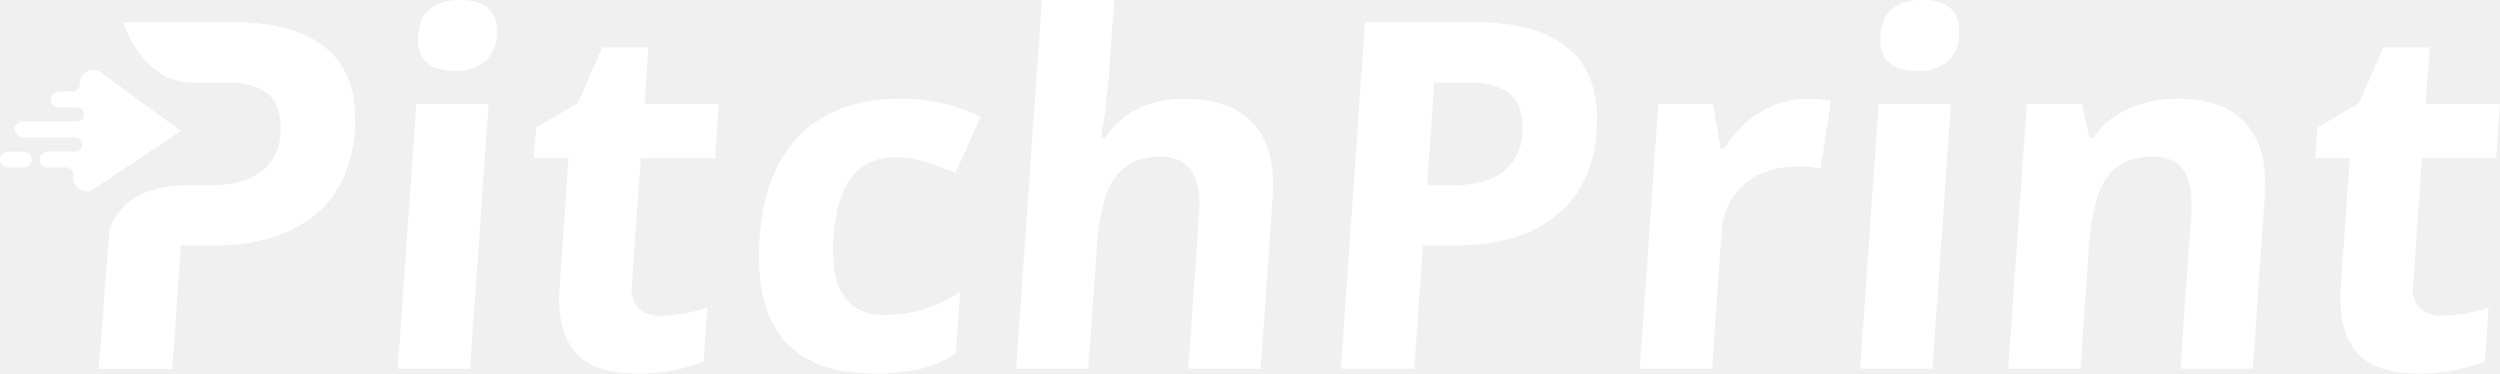
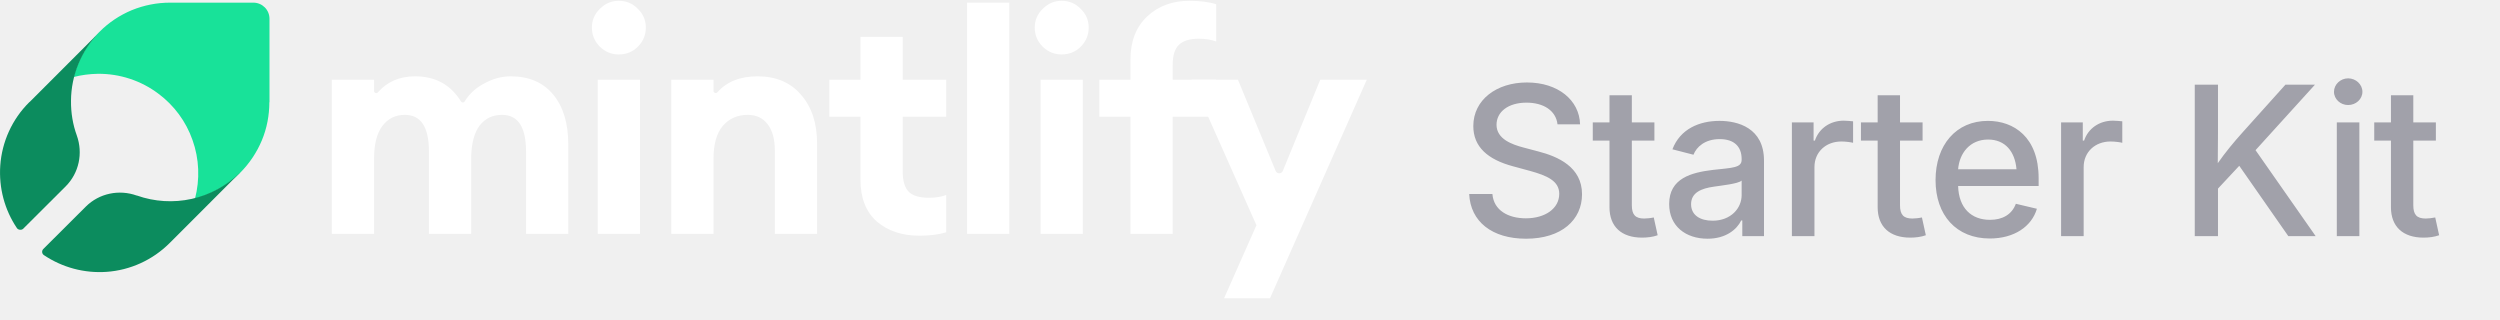
- <svg xmlns="http://www.w3.org/2000/svg" id="Layer_1" data-name="Layer 1" viewBox="0 0 2008.08 300">
-   <defs>
-     <style>.cls-1{fill:#fff;}</style>
-   </defs>
-   <g id="Group_8" data-name="Group 8">
-     <path id="Path_17" data-name="Path 17" class="cls-1" d="M-434.58-584.65q-31.6,0-33.58,28.36-2,28.54,29.65,28.55a35.11,35.11,0,0,0,24.19-7.52,29.72,29.72,0,0,0,9.37-21Q-403-584.66-434.58-584.65Zm467.46,0L12.17-288.49h58l7-100.12q2.61-37.11,14.61-53.66t36.37-16.56q34.27,0,31,46.06l-8.69,124.29H208.6l9.7-138.76q2.64-37.68-15.36-57.86t-55.51-20.18q-42.21,0-63.83,31.21H80.54l2.53-17.13q3.15-26.07,3.65-33.12l4.22-60.34Zm707.09,0q-31.59,0-33.57,28.36-2,28.54,29.6,28.55a35.19,35.19,0,0,0,24.22-7.52,29.74,29.74,0,0,0,9.37-21q2-28.37-29.62-28.36ZM-705.16-566.76S-690-518-649.53-518.42h26.82q24.19,0,34.8,9.92t9.19,30.67a40.6,40.6,0,0,1-15.7,31.31q-14.26,10.75-41.49,10.75h-19.41c-53.94.27-60.92,36.59-60.92,36.59l-8.41,110.73h59l6.92-99h25.31q51.78,0,81.51-23.79T-519-479.93q3-43.2-21.81-65t-75.46-21.79Zm997.56,0L273-288.51h59l6.91-99h25.32q51.76,0,81.5-23.79T478.56-480q3-43.2-21.82-65t-75.47-21.79Zm-612.59,20.18-19.88,44.91-33.33,19.42-1.71,24.55h27.79l-7.17,102.59q-2.49,35.21,12.18,52.82t49.49,17.58a135.24,135.24,0,0,0,54-9.7l3-43.21a130.72,130.72,0,0,1-37,6.67,25.72,25.72,0,0,1-18-5.91,21.33,21.33,0,0,1-5.67-18.26l7.17-102.58h59.59l3-43.59h-59.57l3.15-45.3Zm1430.74,0-19.88,44.91-33.34,19.42-1.71,24.55h27.79l-7.17,102.59q-2.48,35.21,12.2,52.82t49.49,17.58a135.29,135.29,0,0,0,54-9.7l3-43.21a130.59,130.59,0,0,1-37,6.67,25.67,25.67,0,0,1-18-5.9,21.36,21.36,0,0,1-5.66-18.27l7.15-102.57H1201l3-43.59h-59.58l3.16-45.3ZM348-518.43h26.84q24.18,0,34.8,9.92t9.19,30.64a40.58,40.58,0,0,1-15.71,31.31q-14.26,10.76-41.49,10.76H342.25Zm299,13.14a69.79,69.79,0,0,0-37.4,10.93,88.82,88.82,0,0,0-28.76,28.83H578L572-501.3H528L513.12-288.5h58.07l7.57-108.3a55.48,55.48,0,0,1,18.31-40Q613.57-451,641.37-451a64.87,64.87,0,0,1,17,1.9l8.18-54.44a92.22,92.22,0,0,0-19.48-1.71Zm298.07,0a94.94,94.94,0,0,0-39.29,7.9,67.77,67.77,0,0,0-28.36,23.32h-3.24l-5.9-27.23H824L809.08-288.5h58l7-100.11q2.64-37.69,14.62-54t36.36-16.28q17.88,0,25.25,11.5t5.77,34.55l-8.69,124.3h58.09l9.7-138.77q2.64-37.89-15.17-58t-54.94-20.08Zm-1026.67,0q-50.45,0-79.47,28.64t-32.82,82.89q-7.64,109.06,91.73,109.06a164.52,164.52,0,0,0,36.5-3.42A100.31,100.31,0,0,0-36.3-300.48l3.47-49.67a121.38,121.38,0,0,1-29.52,14,106.17,106.17,0,0,1-31.33,4.47q-45.3,0-40.93-62.43,4.5-64.35,49.79-64.35a79.74,79.74,0,0,1,23.36,3.53q11.55,3.51,24.87,9l20.29-44.93a141.62,141.62,0,0,0-65.25-14.42Zm-388,4-14.88,212.8h58.05l14.88-212.8ZM705-501.3,690.12-288.5H748.2l14.88-212.79Z" transform="translate(804.01 584.66)" />
-     <g id="Group_1" data-name="Group 1">
-       <path id="Path_1" data-name="Path 1" class="cls-1" d="M-722.87-526.36a10.73,10.73,0,0,0-15,2.3,10.74,10.74,0,0,0-2,5.6l-.23,3.18a6.64,6.64,0,0,1-6.12,4.18h-10.48a6.49,6.49,0,0,0-6.49,5.11,6.32,6.32,0,0,0,5.06,7.36,6.1,6.1,0,0,0,1.13.11l15.72.1a5.73,5.73,0,0,1,4.53,6.71,5.73,5.73,0,0,1-5.33,4.63s-.36,0-.55,0h-34.47v0h-8.78a3.63,3.63,0,0,0-.57,0,6.38,6.38,0,0,0-5.79,6.93h0a6.61,6.61,0,0,0,6.7,5.82h42l.55,0a5.73,5.73,0,0,1,5.09,6.31,5.75,5.75,0,0,1-5.9,5.12h-5.73a1.71,1.71,0,0,0-.32,0h-16a6.39,6.39,0,0,0-6.39,6.4,6.3,6.3,0,0,0,.13,1.3,6.54,6.54,0,0,0,6.5,5.07h15.21a5.42,5.42,0,0,1,5.38,4.88l-.18,2.6a10.71,10.71,0,0,0,10,11.44,10.62,10.62,0,0,0,6.68-1.77l69.81-46.48Z" transform="translate(804.01 584.66)" />
-       <path id="Path_2" data-name="Path 2" class="cls-1" d="M-785-462.81h-12.63a3.63,3.63,0,0,0-.57,0,6.37,6.37,0,0,0-5.79,6.92h0a6.6,6.6,0,0,0,6.69,5.81H-785a6.39,6.39,0,0,0,6.39-6.38h0a6.39,6.39,0,0,0-6.39-6.38Z" transform="translate(804.01 584.66)" />
-     </g>
-   </g>
+ <svg xmlns="http://www.w3.org/2000/svg" width="180" height="23" viewBox="0 0 180 23" fill="none">
+   <path d="M91.44 21.476H88.133L90.464 16.216L85.802 5.74H89.132L91.847 12.307C91.943 12.536 92.268 12.536 92.362 12.306L95.058 5.74H98.409L91.44 21.476Z" fill="white" />
+   <path d="M81.393 16.837V8.403H79.152V5.74H81.393V4.297C81.393 2.98 81.792 1.944 82.592 1.19C83.391 0.435 84.404 0.058 85.633 0.058C86.387 0.058 87.031 0.139 87.564 0.302V2.988C87.208 2.854 86.794 2.788 86.32 2.788C85.655 2.788 85.174 2.936 84.878 3.232C84.582 3.513 84.434 3.994 84.434 4.674V5.74H87.564V8.403H84.434V16.837H81.393Z" fill="white" />
+   <path d="M76.433 3.92C75.915 3.92 75.463 3.735 75.079 3.365C74.694 2.98 74.502 2.521 74.502 1.989C74.502 1.456 74.694 1.005 75.079 0.635C75.463 0.25 75.915 0.058 76.433 0.058C76.98 0.058 77.438 0.25 77.809 0.635C78.193 1.005 78.386 1.456 78.386 1.989C78.386 2.521 78.193 2.98 77.809 3.365C77.438 3.735 76.98 3.92 76.433 3.92ZM74.924 16.837V5.74H77.964V16.837H74.924Z" fill="white" />
+   <path d="M69.628 16.837V0.191H72.669V16.837H69.628Z" fill="white" />
+   <path d="M66.194 16.97C64.951 16.97 63.93 16.63 63.131 15.949C62.347 15.254 61.955 14.255 61.955 12.953V8.403H59.713V5.74H61.955V2.655H64.995V5.74H68.125V8.403H64.995V12.354C64.995 13.034 65.143 13.523 65.439 13.819C65.735 14.1 66.216 14.24 66.882 14.24C67.355 14.24 67.769 14.174 68.125 14.04V16.726C67.592 16.889 66.948 16.97 66.194 16.97Z" fill="white" />
+   <path d="M48.332 16.837V5.74H51.373V6.551C51.373 6.688 51.559 6.748 51.65 6.646C52.328 5.879 53.293 5.495 54.546 5.495C55.878 5.495 56.921 5.939 57.676 6.827C58.445 7.7 58.83 8.869 58.83 10.334V16.837H55.789V10.844C55.789 10.03 55.619 9.402 55.279 8.958C54.939 8.499 54.458 8.27 53.836 8.27C53.096 8.27 52.497 8.536 52.038 9.069C51.594 9.601 51.373 10.386 51.373 11.421V16.837H48.332Z" fill="white" />
+   <path d="M44.547 3.92C44.029 3.92 43.578 3.735 43.193 3.365C42.809 2.98 42.616 2.521 42.616 1.989C42.616 1.456 42.809 1.005 43.193 0.635C43.578 0.25 44.029 0.058 44.547 0.058C45.095 0.058 45.553 0.25 45.923 0.635C46.308 1.005 46.5 1.456 46.5 1.989C46.5 2.521 46.308 2.98 45.923 3.365C45.553 3.735 45.095 3.92 44.547 3.92ZM43.038 16.837V5.74H46.079V16.837H43.038Z" fill="white" />
+   <path d="M37.875 16.837V10.911C37.875 9.15 37.298 8.27 36.144 8.27C35.478 8.27 34.945 8.521 34.546 9.024C34.161 9.527 33.954 10.275 33.924 11.266V16.837H30.884V10.911C30.884 9.15 30.306 8.27 29.152 8.27C28.472 8.27 27.932 8.536 27.532 9.069C27.133 9.601 26.933 10.386 26.933 11.421V16.837H23.892V5.74H26.933V6.559C26.933 6.695 27.116 6.755 27.206 6.652C27.878 5.881 28.771 5.495 29.885 5.495C31.349 5.495 32.452 6.1 33.193 7.309C33.252 7.404 33.395 7.403 33.454 7.307C33.774 6.78 34.219 6.361 34.79 6.05C35.441 5.68 36.099 5.495 36.765 5.495C38.082 5.495 39.103 5.932 39.828 6.805C40.553 7.678 40.916 8.876 40.916 10.4V16.837H37.875Z" fill="white" />
+   <path d="M19.403 7.362V1.35C19.403 0.705 18.879 0.191 18.244 0.191H12.235C11.291 0.191 10.357 0.378 9.487 0.733C8.618 1.098 7.824 1.621 7.16 2.295L7.114 2.341C6.235 3.23 5.609 4.333 5.291 5.548C5.861 5.399 6.45 5.324 7.039 5.314C8.609 5.296 10.151 5.801 11.403 6.745C12.534 7.586 13.394 8.746 13.861 10.083C14.347 11.438 14.403 12.916 14.039 14.309C15.244 13.991 16.356 13.364 17.244 12.486L17.291 12.439C17.954 11.775 18.487 10.98 18.851 10.111C19.216 9.241 19.393 8.306 19.393 7.362H19.403Z" fill="#18E299" />
+   <path d="M5.112 7.26C5.121 5.416 5.857 3.646 7.151 2.324L2.151 7.326C2.133 7.344 2.114 7.354 2.095 7.372C0.876 8.583 0.14 10.204 0.019 11.918C-0.092 13.52 0.327 15.103 1.22 16.426C1.306 16.552 1.537 16.593 1.667 16.472L4.73 13.417C5.689 12.458 5.987 11.033 5.531 9.757C5.242 8.965 5.103 8.117 5.112 7.26Z" fill="#0C8C5E" />
+   <path d="M17.262 12.44C16.303 13.38 15.102 14.032 13.799 14.321C12.486 14.61 11.127 14.526 9.861 14.079C9.861 14.079 9.851 14.079 9.842 14.079C8.567 13.622 7.142 13.921 6.183 14.871L3.12 17.926C2.99 18.056 3.009 18.27 3.167 18.373C4.489 19.258 6.072 19.686 7.673 19.574C9.386 19.453 10.997 18.717 12.216 17.497L12.263 17.451L17.262 12.449V12.44Z" fill="#0C8C5E" />
+   <text x="105" y="17" font-family="Inter, ui-sans-serif, system-ui, -apple-system, sans-serif" font-size="15" font-weight="500" fill="#A1A1AA" letter-spacing="-0.01em">Starter Kit</text>
</svg>
